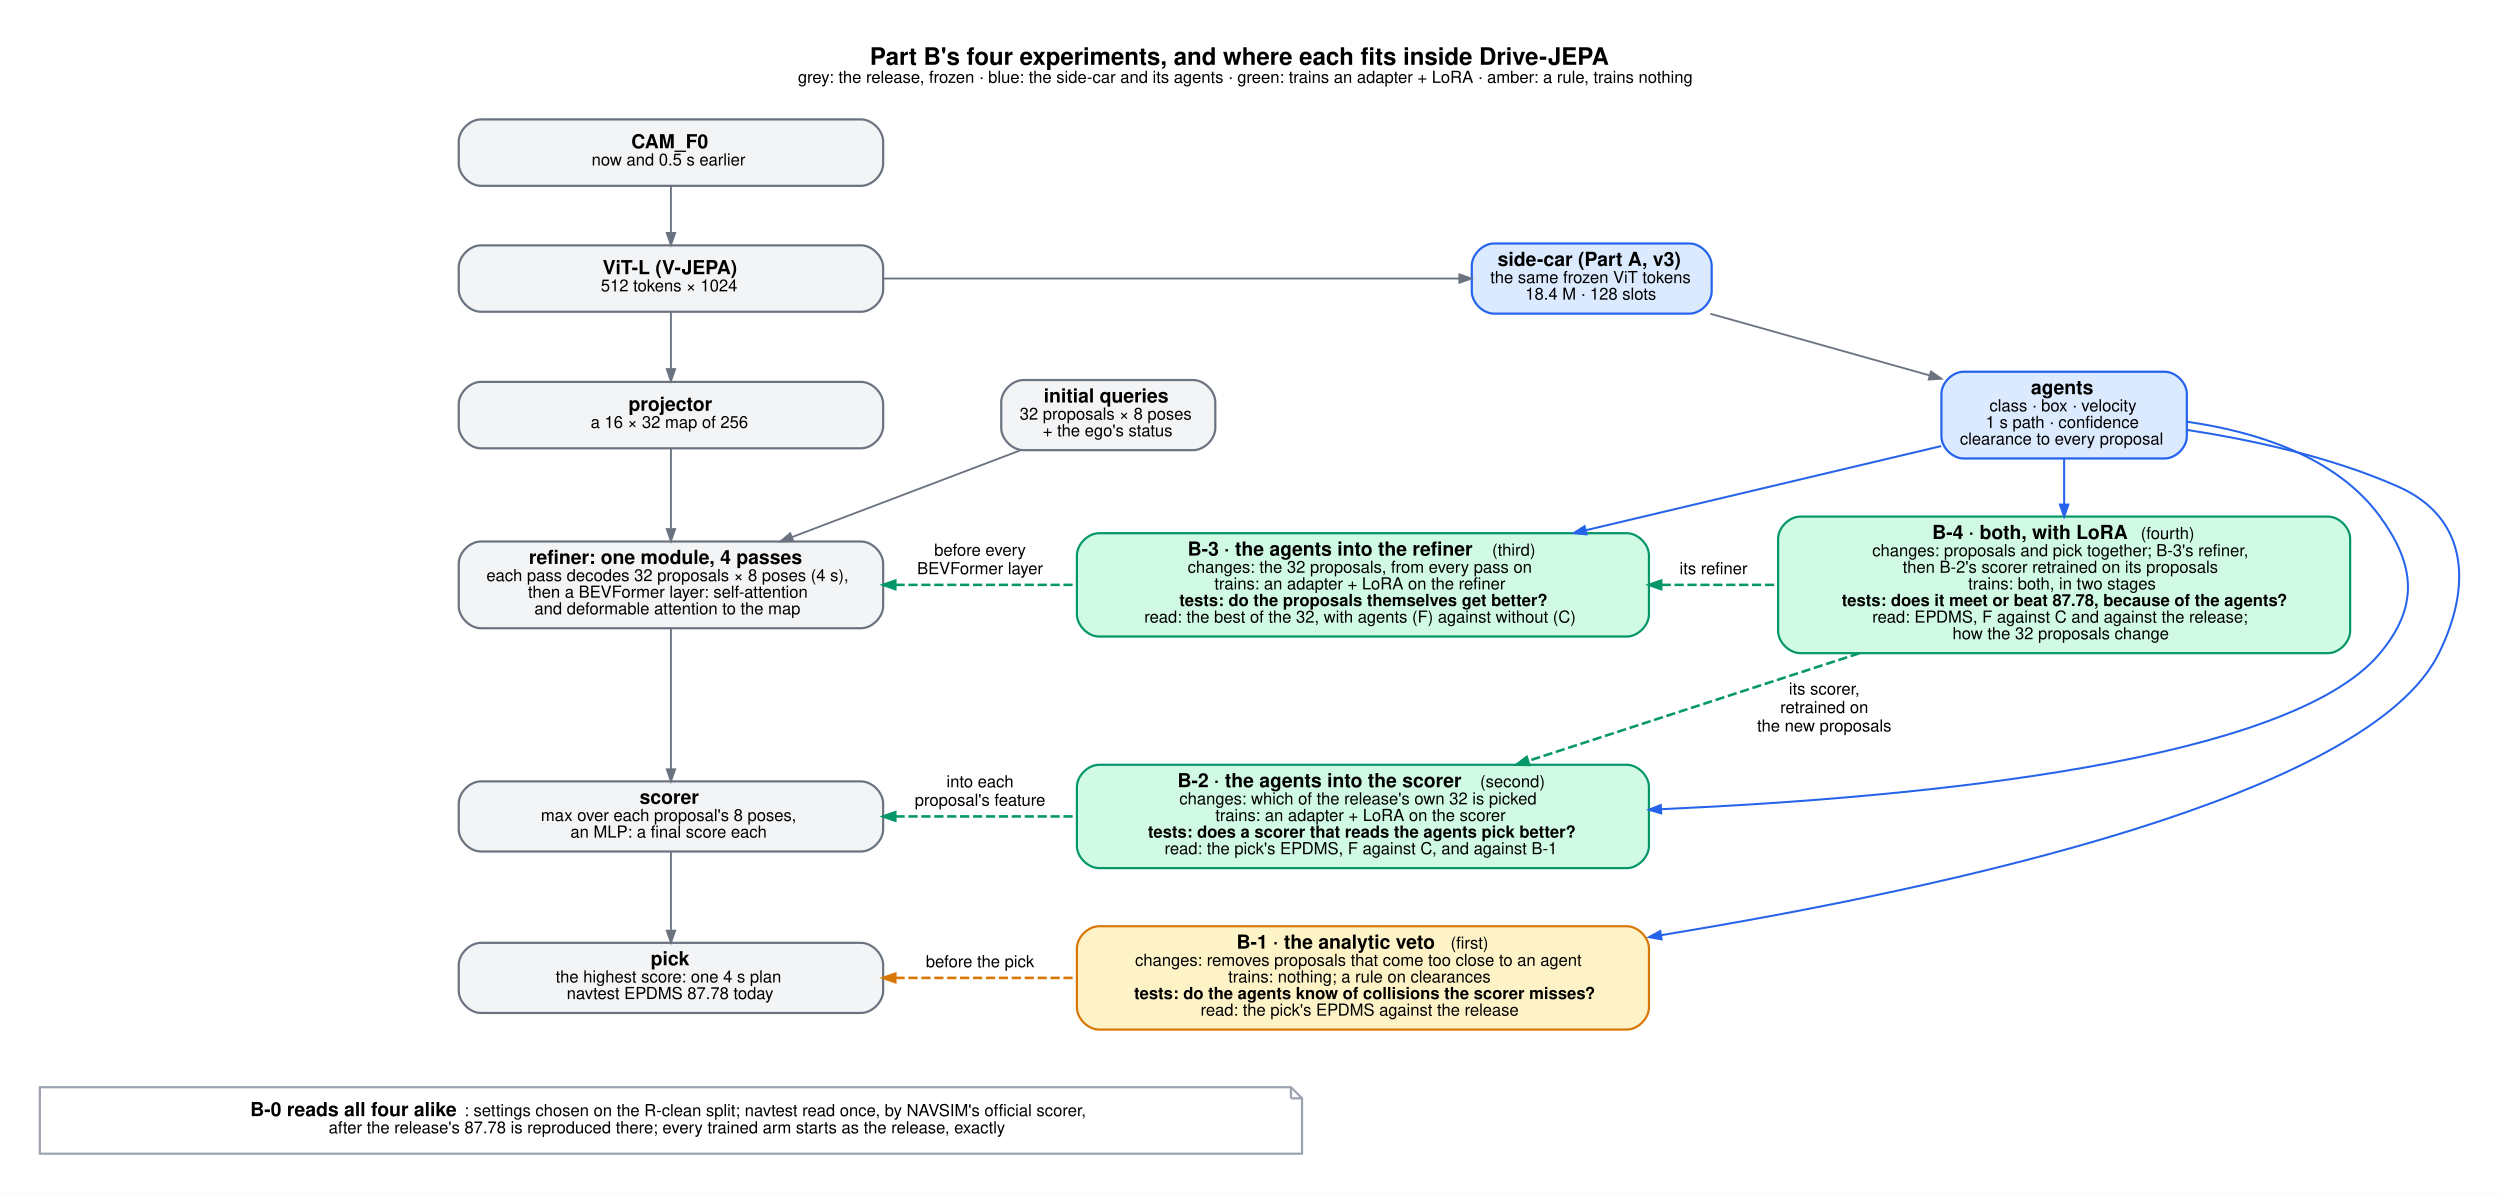
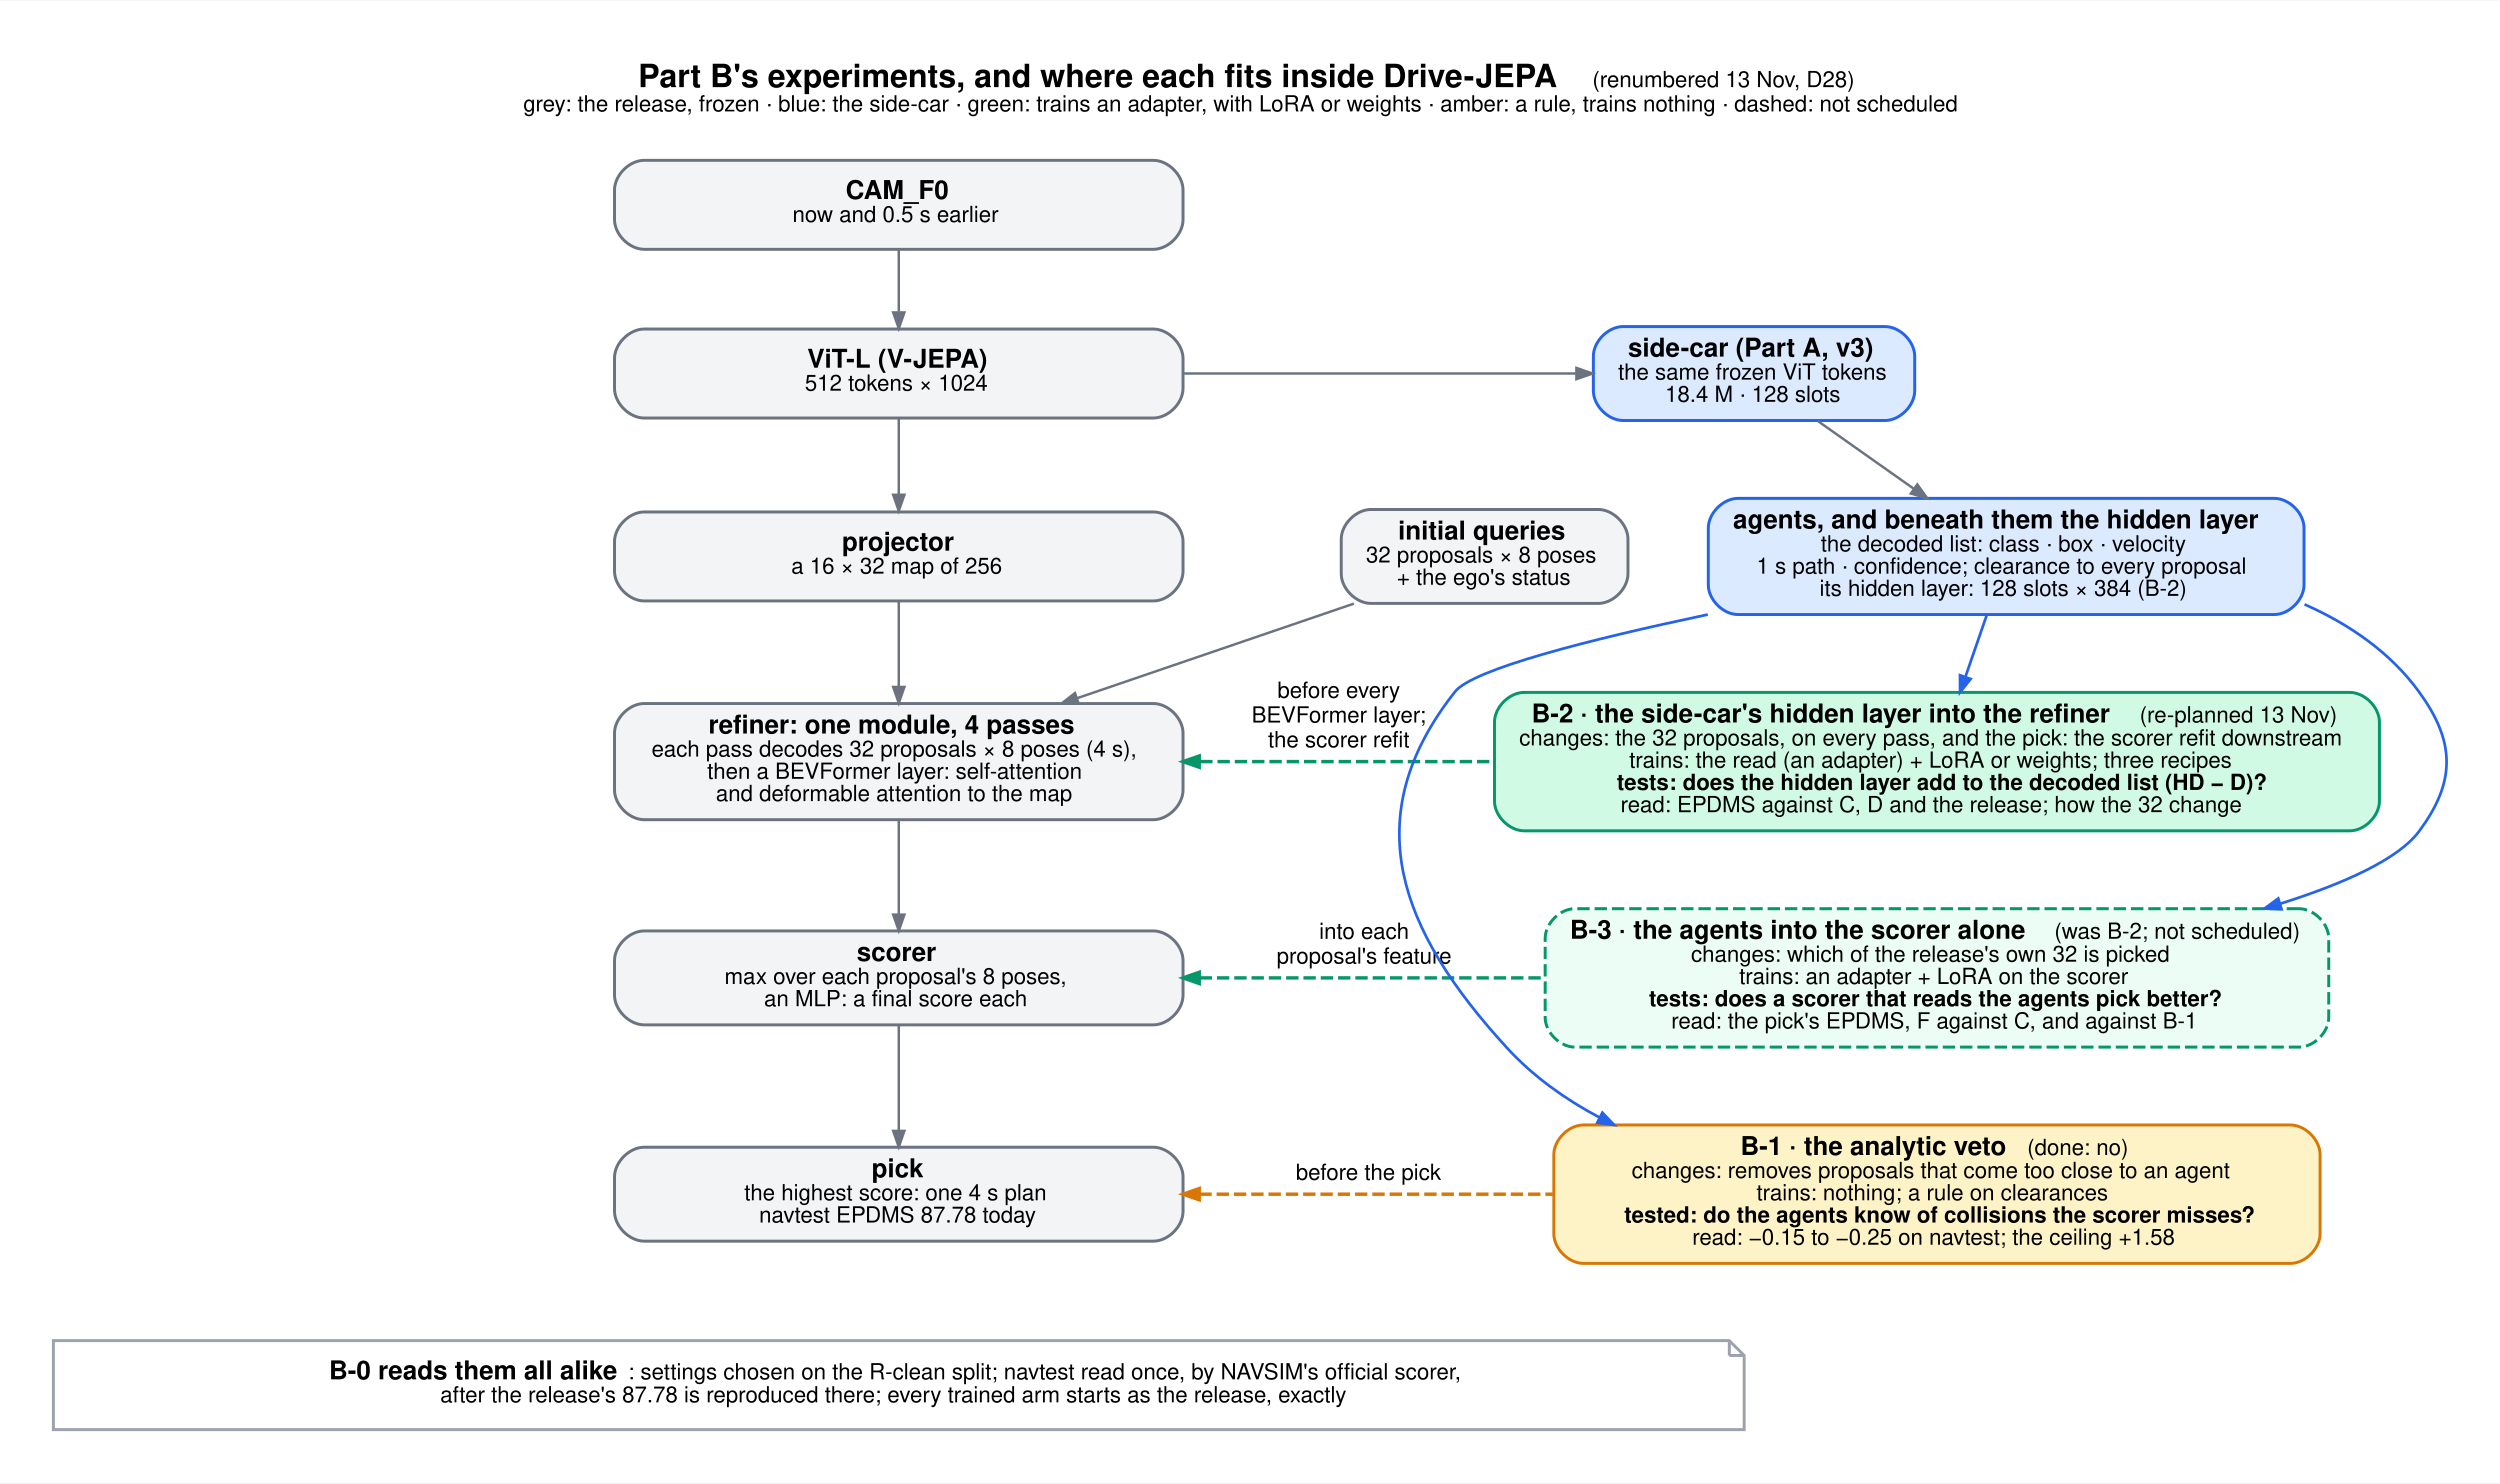
- <svg xmlns="http://www.w3.org/2000/svg" width="1355pt" height="647pt" viewBox="0.00 0.00 1354.81 646.70">
-   <g id="graph0" class="graph" transform="scale(1 1) rotate(0) translate(21.6 625.1)">
-     <polygon fill="white" stroke="transparent" points="-21.6,21.6 -21.6,-625.1 1333.21,-625.1 1333.21,21.6 -21.6,21.6" />
-     <text text-anchor="start" x="449.8" y="-590.1" font-family="Helvetica" font-weight="bold" font-size="13.00">Part B's four experiments, and where each fits inside Drive-JEPA</text>
-     <text text-anchor="start" x="410.8" y="-580.3" font-family="Helvetica" font-size="9.00">grey: the release, frozen · blue: the side-car and its agents · green: trains an adapter + LoRA · amber: a rule, trains nothing</text>
-     <text text-anchor="start" x="653.8" y="-568.1" font-family="Helvetica" font-size="13.00"> </text>
+ <svg xmlns="http://www.w3.org/2000/svg" width="1011pt" height="600pt" viewBox="0.00 0.00 1011.38 599.70">
+   <g id="graph0" class="graph" transform="scale(1 1) rotate(0) translate(21.6 578.1)">
+     <polygon fill="white" stroke="transparent" points="-21.6,21.6 -21.6,-578.1 989.78,-578.1 989.78,21.6 -21.6,21.6" />
+     <text text-anchor="start" x="236.59" y="-543.1" font-family="Helvetica" font-weight="bold" font-size="13.00">Part B's experiments, and where each fits inside Drive-JEPA</text>
+     <text text-anchor="start" x="618.59" y="-543.1" font-family="Helvetica" font-size="13.00"> </text>
+     <text text-anchor="start" x="622.59" y="-543.1" font-family="Helvetica" font-size="9.00">(renumbered 13 Nov, D28)</text>
+     <text text-anchor="start" x="190.09" y="-533.3" font-family="Helvetica" font-size="9.00">grey: the release, frozen · blue: the side-car · green: trains an adapter, with LoRA or weights · amber: a rule, trains nothing · dashed: not scheduled</text>
+     <text text-anchor="start" x="482.09" y="-521.1" font-family="Helvetica" font-size="13.00"> </text>
    <g id="node1" class="node">
-       <path fill="#f3f4f6" stroke="#6b7280" stroke-width="1.2" d="M445,-560.5C445,-560.5 239,-560.5 239,-560.5 233,-560.5 227,-554.5 227,-548.5 227,-548.5 227,-536.5 227,-536.5 227,-530.5 233,-524.5 239,-524.5 239,-524.5 445,-524.5 445,-524.5 451,-524.5 457,-530.5 457,-536.5 457,-536.5 457,-548.5 457,-548.5 457,-554.5 451,-560.5 445,-560.5" />
-       <text text-anchor="start" x="320.5" y="-544.85" font-family="Helvetica" font-weight="bold" font-size="10.50">CAM_F0</text>
-       <text text-anchor="start" x="299" y="-535.55" font-family="Helvetica" font-size="9.00">now and 0.5 s earlier</text>
+       <path fill="#f3f4f6" stroke="#6b7280" stroke-width="1.2" d="M445,-513.5C445,-513.5 239,-513.5 239,-513.5 233,-513.5 227,-507.5 227,-501.5 227,-501.5 227,-489.5 227,-489.5 227,-483.5 233,-477.5 239,-477.5 239,-477.5 445,-477.5 445,-477.5 451,-477.5 457,-483.5 457,-489.5 457,-489.5 457,-501.5 457,-501.5 457,-507.5 451,-513.5 445,-513.5" />
+       <text text-anchor="start" x="320.5" y="-497.85" font-family="Helvetica" font-weight="bold" font-size="10.50">CAM_F0</text>
+       <text text-anchor="start" x="299" y="-488.55" font-family="Helvetica" font-size="9.00">now and 0.5 s earlier</text>
    </g>
    <g id="node2" class="node">
-       <path fill="#f3f4f6" stroke="#6b7280" stroke-width="1.2" d="M445,-492.25C445,-492.25 239,-492.25 239,-492.25 233,-492.25 227,-486.25 227,-480.25 227,-480.25 227,-468.25 227,-468.25 227,-462.25 233,-456.25 239,-456.25 239,-456.25 445,-456.25 445,-456.25 451,-456.25 457,-462.25 457,-468.25 457,-468.25 457,-480.25 457,-480.25 457,-486.25 451,-492.25 445,-492.25" />
-       <text text-anchor="start" x="305" y="-476.6" font-family="Helvetica" font-weight="bold" font-size="10.50">ViT-L (V-JEPA)</text>
-       <text text-anchor="start" x="304" y="-467.3" font-family="Helvetica" font-size="9.00">512 tokens × 1024</text>
+       <path fill="#f3f4f6" stroke="#6b7280" stroke-width="1.2" d="M445,-445.25C445,-445.25 239,-445.25 239,-445.25 233,-445.25 227,-439.25 227,-433.25 227,-433.25 227,-421.25 227,-421.25 227,-415.25 233,-409.25 239,-409.25 239,-409.25 445,-409.25 445,-409.25 451,-409.25 457,-415.25 457,-421.25 457,-421.25 457,-433.25 457,-433.25 457,-439.25 451,-445.25 445,-445.25" />
+       <text text-anchor="start" x="305" y="-429.6" font-family="Helvetica" font-weight="bold" font-size="10.50">ViT-L (V-JEPA)</text>
+       <text text-anchor="start" x="304" y="-420.3" font-family="Helvetica" font-size="9.00">512 tokens × 1024</text>
    </g>
    <g id="edge1" class="edge">
-       <path fill="none" stroke="#6b7280" d="M342,-524.44C342,-516.77 342,-507.59 342,-499.24" />
-       <polygon fill="#6b7280" stroke="#6b7280" points="344.28,-498.98 342,-492.48 339.73,-498.98 344.28,-498.98" />
+       <path fill="none" stroke="#6b7280" d="M342,-477.44C342,-469.77 342,-460.59 342,-452.24" />
+       <polygon fill="#6b7280" stroke="#6b7280" points="344.28,-451.98 342,-445.48 339.73,-451.98 344.28,-451.98" />
    </g>
    <g id="node3" class="node">
-       <path fill="#f3f4f6" stroke="#6b7280" stroke-width="1.2" d="M445,-418.25C445,-418.25 239,-418.25 239,-418.25 233,-418.25 227,-412.25 227,-406.25 227,-406.25 227,-394.25 227,-394.25 227,-388.25 233,-382.25 239,-382.25 239,-382.25 445,-382.25 445,-382.25 451,-382.25 457,-388.25 457,-394.25 457,-394.25 457,-406.25 457,-406.25 457,-412.25 451,-418.25 445,-418.25" />
-       <text text-anchor="start" x="319" y="-402.6" font-family="Helvetica" font-weight="bold" font-size="10.50">projector</text>
-       <text text-anchor="start" x="298.5" y="-393.3" font-family="Helvetica" font-size="9.00">a 16 × 32 map of 256</text>
+       <path fill="#f3f4f6" stroke="#6b7280" stroke-width="1.2" d="M445,-371.25C445,-371.25 239,-371.25 239,-371.25 233,-371.25 227,-365.25 227,-359.25 227,-359.25 227,-347.25 227,-347.25 227,-341.25 233,-335.25 239,-335.25 239,-335.25 445,-335.25 445,-335.25 451,-335.25 457,-341.25 457,-347.25 457,-347.25 457,-359.25 457,-359.25 457,-365.25 451,-371.25 445,-371.25" />
+       <text text-anchor="start" x="319" y="-355.6" font-family="Helvetica" font-weight="bold" font-size="10.50">projector</text>
+       <text text-anchor="start" x="298.5" y="-346.3" font-family="Helvetica" font-size="9.00">a 16 × 32 map of 256</text>
    </g>
    <g id="edge2" class="edge">
-       <path fill="none" stroke="#6b7280" d="M342,-456.19C342,-447 342,-435.5 342,-425.41" />
-       <polygon fill="#6b7280" stroke="#6b7280" points="344.28,-425.19 342,-418.69 339.73,-425.19 344.28,-425.19" />
+       <path fill="none" stroke="#6b7280" d="M342,-409.19C342,-400 342,-388.5 342,-378.41" />
+       <polygon fill="#6b7280" stroke="#6b7280" points="344.28,-378.19 342,-371.69 339.73,-378.19 344.28,-378.19" />
    </g>
-     <g id="node12" class="node">
-       <path fill="#dbeafe" stroke="#2563eb" stroke-width="1.2" d="M894,-493.25C894,-493.25 788,-493.25 788,-493.25 782,-493.25 776,-487.25 776,-481.25 776,-481.25 776,-467.25 776,-467.25 776,-461.25 782,-455.25 788,-455.25 788,-455.25 894,-455.25 894,-455.25 900,-455.25 906,-461.25 906,-467.25 906,-467.25 906,-481.25 906,-481.25 906,-487.25 900,-493.25 894,-493.25" />
-       <text text-anchor="start" x="790" y="-481.1" font-family="Helvetica" font-weight="bold" font-size="10.50">side-car (Part A, v3)</text>
-       <text text-anchor="start" x="786" y="-471.8" font-family="Helvetica" font-size="9.00">the same frozen ViT tokens</text>
-       <text text-anchor="start" x="805" y="-462.8" font-family="Helvetica" font-size="9.00">18.4 M · 128 slots</text>
+     <g id="node11" class="node">
+       <path fill="#dbeafe" stroke="#2563eb" stroke-width="1.2" d="M741,-446.25C741,-446.25 635,-446.25 635,-446.25 629,-446.25 623,-440.25 623,-434.25 623,-434.25 623,-420.25 623,-420.25 623,-414.25 629,-408.25 635,-408.25 635,-408.25 741,-408.25 741,-408.25 747,-408.25 753,-414.25 753,-420.25 753,-420.25 753,-434.25 753,-434.25 753,-440.25 747,-446.25 741,-446.25" />
+       <text text-anchor="start" x="637" y="-434.1" font-family="Helvetica" font-weight="bold" font-size="10.50">side-car (Part A, v3)</text>
+       <text text-anchor="start" x="633" y="-424.8" font-family="Helvetica" font-size="9.00">the same frozen ViT tokens</text>
+       <text text-anchor="start" x="652" y="-415.8" font-family="Helvetica" font-size="9.00">18.4 M · 128 slots</text>
    </g>
    <g id="edge7" class="edge">
-       <path fill="none" stroke="#6b7280" d="M457,-474.25C561.07,-474.25 665.14,-474.25 769.21,-474.25" />
-       <polygon fill="#6b7280" stroke="#6b7280" points="769.25,-476.53 775.75,-474.25 769.25,-471.98 769.25,-476.53" />
+       <path fill="none" stroke="#6b7280" d="M457.22,-427.25C510.1,-427.25 562.98,-427.25 615.86,-427.25" />
+       <polygon fill="#6b7280" stroke="#6b7280" points="616.14,-429.53 622.64,-427.25 616.14,-424.98 616.14,-429.53" />
    </g>
    <g id="node5" class="node">
-       <path fill="#f3f4f6" stroke="#6b7280" stroke-width="1.2" d="M445,-331.75C445,-331.75 239,-331.75 239,-331.75 233,-331.75 227,-325.75 227,-319.75 227,-319.75 227,-296.75 227,-296.75 227,-290.75 233,-284.75 239,-284.75 239,-284.75 445,-284.75 445,-284.75 451,-284.75 457,-290.75 457,-296.75 457,-296.75 457,-319.75 457,-319.75 457,-325.75 451,-331.75 445,-331.75" />
-       <text text-anchor="start" x="265" y="-319.6" font-family="Helvetica" font-weight="bold" font-size="10.50">refiner: one module, 4 passes</text>
-       <text text-anchor="start" x="242" y="-310.3" font-family="Helvetica" font-size="9.00">each pass decodes 32 proposals × 8 poses (4 s),</text>
-       <text text-anchor="start" x="264.5" y="-301.3" font-family="Helvetica" font-size="9.00">then a BEVFormer layer: self-attention</text>
-       <text text-anchor="start" x="268" y="-292.3" font-family="Helvetica" font-size="9.00">and deformable attention to the map</text>
+       <path fill="#f3f4f6" stroke="#6b7280" stroke-width="1.2" d="M445,-293.75C445,-293.75 239,-293.75 239,-293.75 233,-293.75 227,-287.75 227,-281.75 227,-281.75 227,-258.75 227,-258.75 227,-252.75 233,-246.75 239,-246.75 239,-246.75 445,-246.75 445,-246.75 451,-246.75 457,-252.75 457,-258.75 457,-258.75 457,-281.75 457,-281.75 457,-287.75 451,-293.75 445,-293.75" />
+       <text text-anchor="start" x="265" y="-281.6" font-family="Helvetica" font-weight="bold" font-size="10.50">refiner: one module, 4 passes</text>
+       <text text-anchor="start" x="242" y="-272.3" font-family="Helvetica" font-size="9.00">each pass decodes 32 proposals × 8 poses (4 s),</text>
+       <text text-anchor="start" x="264.5" y="-263.3" font-family="Helvetica" font-size="9.00">then a BEVFormer layer: self-attention</text>
+       <text text-anchor="start" x="268" y="-254.3" font-family="Helvetica" font-size="9.00">and deformable attention to the map</text>
    </g>
    <g id="edge3" class="edge">
-       <path fill="none" stroke="#6b7280" d="M342,-381.9C342,-369.69 342,-353.06 342,-338.79" />
-       <polygon fill="#6b7280" stroke="#6b7280" points="344.28,-338.5 342,-332 339.73,-338.5 344.28,-338.5" />
+       <path fill="none" stroke="#6b7280" d="M342,-335.07C342,-325.06 342,-312.15 342,-300.57" />
+       <polygon fill="#6b7280" stroke="#6b7280" points="344.28,-300.44 342,-293.94 339.73,-300.44 344.28,-300.44" />
    </g>
    <g id="node4" class="node">
-       <path fill="#f3f4f6" stroke="#6b7280" stroke-width="1.2" d="M625,-419.25C625,-419.25 533,-419.25 533,-419.25 527,-419.25 521,-413.25 521,-407.25 521,-407.25 521,-393.25 521,-393.25 521,-387.25 527,-381.25 533,-381.25 533,-381.25 625,-381.25 625,-381.25 631,-381.25 637,-387.25 637,-393.25 637,-393.25 637,-407.25 637,-407.25 637,-413.25 631,-419.25 625,-419.25" />
-       <text text-anchor="start" x="544" y="-407.1" font-family="Helvetica" font-weight="bold" font-size="10.50">initial queries</text>
-       <text text-anchor="start" x="531" y="-397.8" font-family="Helvetica" font-size="9.00">32 proposals × 8 poses</text>
-       <text text-anchor="start" x="543.5" y="-388.8" font-family="Helvetica" font-size="9.00">+ the ego's status</text>
+       <path fill="#f3f4f6" stroke="#6b7280" stroke-width="1.2" d="M625,-372.25C625,-372.25 533,-372.25 533,-372.25 527,-372.25 521,-366.25 521,-360.25 521,-360.25 521,-346.25 521,-346.25 521,-340.25 527,-334.25 533,-334.25 533,-334.25 625,-334.25 625,-334.25 631,-334.25 637,-340.25 637,-346.25 637,-346.25 637,-360.25 637,-360.25 637,-366.25 631,-372.25 625,-372.25" />
+       <text text-anchor="start" x="544" y="-360.1" font-family="Helvetica" font-weight="bold" font-size="10.50">initial queries</text>
+       <text text-anchor="start" x="531" y="-350.8" font-family="Helvetica" font-size="9.00">32 proposals × 8 poses</text>
+       <text text-anchor="start" x="543.5" y="-341.8" font-family="Helvetica" font-size="9.00">+ the ego's status</text>
    </g>
    <g id="edge6" class="edge">
-       <path fill="none" stroke="#6b7280" d="M531.32,-381.15C495.78,-367.65 446.82,-349.05 407.59,-334.16" />
-       <polygon fill="#6b7280" stroke="#6b7280" points="408.26,-331.98 401.38,-331.8 406.65,-336.23 408.26,-331.98" />
+       <path fill="none" stroke="#6b7280" d="M526.11,-334.17C493.09,-322.89 450.16,-308.22 414.05,-295.88" />
+       <polygon fill="#6b7280" stroke="#6b7280" points="414.75,-293.71 407.86,-293.76 413.28,-298.01 414.75,-293.71" />
    </g>
    <g id="node6" class="node">
      <path fill="#f3f4f6" stroke="#6b7280" stroke-width="1.2" d="M445,-201.75C445,-201.75 239,-201.75 239,-201.75 233,-201.75 227,-195.75 227,-189.75 227,-189.75 227,-175.75 227,-175.75 227,-169.75 233,-163.75 239,-163.75 239,-163.75 445,-163.75 445,-163.75 451,-163.75 457,-169.75 457,-175.75 457,-175.75 457,-189.75 457,-189.75 457,-195.75 451,-201.75 445,-201.75" />
      <text text-anchor="start" x="325" y="-189.6" font-family="Helvetica" font-weight="bold" font-size="10.50">scorer</text>
      <text text-anchor="start" x="271.5" y="-180.3" font-family="Helvetica" font-size="9.00">max over each proposal's 8 poses,</text>
      <text text-anchor="start" x="287.5" y="-171.3" font-family="Helvetica" font-size="9.00">an MLP: a final score each</text>
    </g>
    <g id="edge4" class="edge">
-       <path fill="none" stroke="#6b7280" d="M342,-284.6C342,-263.02 342,-230.61 342,-208.39" />
-       <polygon fill="#6b7280" stroke="#6b7280" points="344.28,-208.34 342,-201.84 339.73,-208.34 344.28,-208.34" />
+       <path fill="none" stroke="#6b7280" d="M342,-246.34C342,-234.68 342,-220.49 342,-208.57" />
+       <polygon fill="#6b7280" stroke="#6b7280" points="344.28,-208.35 342,-201.85 339.73,-208.35 344.28,-208.35" />
    </g>
    <g id="node8" class="node">
-       <path fill="#d1fae5" stroke="#059669" stroke-width="1.2" d="M860,-336.25C860,-336.25 574,-336.25 574,-336.25 568,-336.25 562,-330.25 562,-324.25 562,-324.25 562,-292.25 562,-292.25 562,-286.25 568,-280.25 574,-280.25 574,-280.25 860,-280.25 860,-280.25 866,-280.25 872,-286.25 872,-292.25 872,-292.25 872,-324.25 872,-324.25 872,-330.25 866,-336.25 860,-336.25" />
-       <text text-anchor="start" x="622" y="-324.1" font-family="Helvetica" font-weight="bold" font-size="10.50">B-3 · the agents into the refiner</text>
-       <text text-anchor="start" x="783" y="-324.1" font-family="Helvetica" font-size="10.50"> </text>
-       <text text-anchor="start" x="787" y="-324.1" font-family="Helvetica" font-size="9.00">(third)</text>
-       <text text-anchor="start" x="622" y="-314.8" font-family="Helvetica" font-size="9.00">changes: the 32 proposals, from every pass on</text>
-       <text text-anchor="start" x="636.5" y="-305.8" font-family="Helvetica" font-size="9.00">trains: an adapter + LoRA on the refiner</text>
-       <text text-anchor="start" x="617.5" y="-296.8" font-family="Helvetica" font-weight="bold" font-size="9.00">tests: do the proposals themselves get better?</text>
-       <text text-anchor="start" x="598.5" y="-287.8" font-family="Helvetica" font-size="9.00">read: the best of the 32, with agents (F) against without (C)</text>
+       <path fill="#d1fae5" stroke="#059669" stroke-width="1.2" d="M929,-298.25C929,-298.25 595,-298.25 595,-298.25 589,-298.25 583,-292.25 583,-286.25 583,-286.25 583,-254.25 583,-254.25 583,-248.25 589,-242.25 595,-242.25 595,-242.25 929,-242.25 929,-242.25 935,-242.25 941,-248.25 941,-254.25 941,-254.25 941,-286.25 941,-286.25 941,-292.25 935,-298.25 929,-298.25" />
+       <text text-anchor="start" x="598" y="-286.1" font-family="Helvetica" font-weight="bold" font-size="10.50">B-2 · the side-car's hidden layer into the refiner</text>
+       <text text-anchor="start" x="840" y="-286.1" font-family="Helvetica" font-size="10.50"> </text>
+       <text text-anchor="start" x="844" y="-286.1" font-family="Helvetica" font-size="9.00">(re-planned 13 Nov)</text>
+       <text text-anchor="start" x="593" y="-276.8" font-family="Helvetica" font-size="9.00">changes: the 32 proposals, on every pass, and the pick: the scorer refit downstream</text>
+       <text text-anchor="start" x="637.5" y="-267.8" font-family="Helvetica" font-size="9.00">trains: the read (an adapter) + LoRA or weights; three recipes</text>
+       <text text-anchor="start" x="632.5" y="-258.8" font-family="Helvetica" font-weight="bold" font-size="9.00">tests: does the hidden layer add to the decoded list (HD − D)?</text>
+       <text text-anchor="start" x="634" y="-249.8" font-family="Helvetica" font-size="9.00">read: EPDMS against C, D and the release; how the 32 change</text>
    </g>
    <g id="edge9" class="edge">
-       <path fill="none" stroke="#059669" stroke-width="1.4" stroke-dasharray="5,2" d="M463.69,-308.25C494.96,-308.25 529.03,-308.25 561.75,-308.25" />
-       <polygon fill="#059669" stroke="#059669" stroke-width="1.4" points="463.56,-305.98 457.06,-308.25 463.56,-310.53 463.56,-305.98" />
-       <text text-anchor="middle" x="509.5" y="-324.05" font-family="Helvetica" font-size="9.00">before every</text>
-       <text text-anchor="middle" x="509.5" y="-314.05" font-family="Helvetica" font-size="9.00">BEVFormer layer</text>
+       <path fill="none" stroke="#059669" stroke-width="1.4" stroke-dasharray="5,2" d="M463.93,-270.25C501.09,-270.25 542.75,-270.25 582.87,-270.25" />
+       <polygon fill="#059669" stroke="#059669" stroke-width="1.4" points="463.54,-267.98 457.04,-270.25 463.54,-272.53 463.54,-267.98" />
+       <text text-anchor="middle" x="520" y="-296.05" font-family="Helvetica" font-size="9.00">before every</text>
+       <text text-anchor="middle" x="520" y="-286.05" font-family="Helvetica" font-size="9.00">BEVFormer layer;</text>
+       <text text-anchor="middle" x="520" y="-276.05" font-family="Helvetica" font-size="9.00">the scorer refit</text>
    </g>
    <g id="node7" class="node">
      <path fill="#f3f4f6" stroke="#6b7280" stroke-width="1.2" d="M445,-114.25C445,-114.25 239,-114.25 239,-114.25 233,-114.25 227,-108.25 227,-102.25 227,-102.25 227,-88.25 227,-88.25 227,-82.25 233,-76.25 239,-76.25 239,-76.25 445,-76.25 445,-76.25 451,-76.25 457,-82.25 457,-88.25 457,-88.25 457,-102.25 457,-102.25 457,-108.25 451,-114.25 445,-114.25" />
      <text text-anchor="start" x="331" y="-102.1" font-family="Helvetica" font-weight="bold" font-size="10.50">pick</text>
      <text text-anchor="start" x="279.5" y="-92.8" font-family="Helvetica" font-size="9.00">the highest score: one 4 s plan</text>
      <text text-anchor="start" x="285.5" y="-83.8" font-family="Helvetica" font-size="9.00">navtest EPDMS 87.78 today</text>
    </g>
    <g id="edge5" class="edge">
      <path fill="none" stroke="#6b7280" d="M342,-163.62C342,-151.26 342,-134.74 342,-121.16" />
      <polygon fill="#6b7280" stroke="#6b7280" points="344.28,-120.86 342,-114.36 339.73,-120.86 344.28,-120.86" />
    </g>
-     <g id="node10" class="node">
-       <path fill="#d1fae5" stroke="#059669" stroke-width="1.2" d="M860,-210.75C860,-210.75 574,-210.75 574,-210.75 568,-210.75 562,-204.75 562,-198.75 562,-198.75 562,-166.75 562,-166.75 562,-160.75 568,-154.75 574,-154.75 574,-154.75 860,-154.75 860,-154.75 866,-154.75 872,-160.75 872,-166.75 872,-166.75 872,-198.75 872,-198.75 872,-204.75 866,-210.75 860,-210.75" />
-       <text text-anchor="start" x="616.5" y="-198.6" font-family="Helvetica" font-weight="bold" font-size="10.50">B-2 · the agents into the scorer</text>
-       <text text-anchor="start" x="776.5" y="-198.6" font-family="Helvetica" font-size="10.50"> </text>
-       <text text-anchor="start" x="780.5" y="-198.6" font-family="Helvetica" font-size="9.00">(second)</text>
-       <text text-anchor="start" x="617.5" y="-189.3" font-family="Helvetica" font-size="9.00">changes: which of the release's own 32 is picked</text>
-       <text text-anchor="start" x="637" y="-180.3" font-family="Helvetica" font-size="9.00">trains: an adapter + LoRA on the scorer</text>
-       <text text-anchor="start" x="600.5" y="-171.3" font-family="Helvetica" font-weight="bold" font-size="9.00">tests: does a scorer that reads the agents pick better?</text>
-       <text text-anchor="start" x="609.5" y="-162.3" font-family="Helvetica" font-size="9.00">read: the pick's EPDMS, F against C, and against B-1</text>
+     <g id="node9" class="node">
+       <path fill="#ecfdf5" stroke="#059669" stroke-width="1.2" stroke-dasharray="5,2" d="M908.5,-210.75C908.5,-210.75 615.5,-210.75 615.5,-210.75 609.5,-210.75 603.5,-204.75 603.5,-198.75 603.5,-198.75 603.5,-166.75 603.5,-166.75 603.5,-160.75 609.5,-154.75 615.5,-154.75 615.5,-154.75 908.5,-154.75 908.5,-154.75 914.5,-154.75 920.5,-160.75 920.5,-166.75 920.5,-166.75 920.5,-198.75 920.5,-198.75 920.5,-204.75 914.5,-210.75 908.5,-210.75" />
+       <text text-anchor="start" x="613.5" y="-198.6" font-family="Helvetica" font-weight="bold" font-size="10.50">B-3 · the agents into the scorer alone</text>
+       <text text-anchor="start" x="805.5" y="-198.6" font-family="Helvetica" font-size="10.50"> </text>
+       <text text-anchor="start" x="809.5" y="-198.6" font-family="Helvetica" font-size="9.00">(was B-2; not scheduled)</text>
+       <text text-anchor="start" x="662.5" y="-189.3" font-family="Helvetica" font-size="9.00">changes: which of the release's own 32 is picked</text>
+       <text text-anchor="start" x="682" y="-180.3" font-family="Helvetica" font-size="9.00">trains: an adapter + LoRA on the scorer</text>
+       <text text-anchor="start" x="645.5" y="-171.3" font-family="Helvetica" font-weight="bold" font-size="9.00">tests: does a scorer that reads the agents pick better?</text>
+       <text text-anchor="start" x="654.5" y="-162.3" font-family="Helvetica" font-size="9.00">read: the pick's EPDMS, F against C, and against B-1</text>
    </g>
    <g id="edge10" class="edge">
-       <path fill="none" stroke="#059669" stroke-width="1.4" stroke-dasharray="5,2" d="M463.69,-182.75C494.96,-182.75 529.03,-182.75 561.75,-182.75" />
-       <polygon fill="#059669" stroke="#059669" stroke-width="1.4" points="463.56,-180.48 457.06,-182.75 463.56,-185.03 463.56,-180.48" />
-       <text text-anchor="middle" x="509.5" y="-198.55" font-family="Helvetica" font-size="9.00">into each</text>
-       <text text-anchor="middle" x="509.5" y="-188.55" font-family="Helvetica" font-size="9.00">proposal's feature</text>
+       <path fill="none" stroke="#059669" stroke-width="1.4" stroke-dasharray="5,2" d="M463.71,-182.75C507.34,-182.75 557.19,-182.75 603.48,-182.75" />
+       <polygon fill="#059669" stroke="#059669" stroke-width="1.4" points="463.54,-180.48 457.04,-182.75 463.54,-185.03 463.54,-180.48" />
+       <text text-anchor="middle" x="530.25" y="-198.55" font-family="Helvetica" font-size="9.00">into each</text>
+       <text text-anchor="middle" x="530.25" y="-188.55" font-family="Helvetica" font-size="9.00">proposal's feature</text>
    </g>
-     <g id="node11" class="node">
-       <path fill="#fef3c7" stroke="#d97706" stroke-width="1.2" d="M860,-123.25C860,-123.25 574,-123.25 574,-123.25 568,-123.25 562,-117.25 562,-111.25 562,-111.25 562,-79.25 562,-79.25 562,-73.25 568,-67.25 574,-67.25 574,-67.25 860,-67.25 860,-67.25 866,-67.25 872,-73.25 872,-79.25 872,-79.25 872,-111.25 872,-111.25 872,-117.25 866,-123.25 860,-123.25" />
-       <text text-anchor="start" x="648.5" y="-111.1" font-family="Helvetica" font-weight="bold" font-size="10.50">B-1 · the analytic veto</text>
-       <text text-anchor="start" x="760.5" y="-111.1" font-family="Helvetica" font-size="10.50"> </text>
-       <text text-anchor="start" x="764.5" y="-111.1" font-family="Helvetica" font-size="9.00">(first)</text>
-       <text text-anchor="start" x="593.5" y="-101.8" font-family="Helvetica" font-size="9.00">changes: removes proposals that come too close to an agent</text>
-       <text text-anchor="start" x="644" y="-92.8" font-family="Helvetica" font-size="9.00">trains: nothing; a rule on clearances</text>
-       <text text-anchor="start" x="593" y="-83.8" font-family="Helvetica" font-weight="bold" font-size="9.00">tests: do the agents know of collisions the scorer misses?</text>
-       <text text-anchor="start" x="629" y="-74.8" font-family="Helvetica" font-size="9.00">read: the pick's EPDMS against the release</text>
+     <g id="node10" class="node">
+       <path fill="#fef3c7" stroke="#d97706" stroke-width="1.2" d="M905,-123.25C905,-123.25 619,-123.25 619,-123.25 613,-123.25 607,-117.25 607,-111.25 607,-111.25 607,-79.25 607,-79.25 607,-73.25 613,-67.25 619,-67.25 619,-67.25 905,-67.25 905,-67.25 911,-67.25 917,-73.25 917,-79.25 917,-79.25 917,-111.25 917,-111.25 917,-117.25 911,-123.25 905,-123.25" />
+       <text text-anchor="start" x="682.5" y="-111.1" font-family="Helvetica" font-weight="bold" font-size="10.50">B-1 · the analytic veto</text>
+       <text text-anchor="start" x="794.5" y="-111.1" font-family="Helvetica" font-size="10.50"> </text>
+       <text text-anchor="start" x="798.5" y="-111.1" font-family="Helvetica" font-size="9.00">(done: no)</text>
+       <text text-anchor="start" x="638.5" y="-101.8" font-family="Helvetica" font-size="9.00">changes: removes proposals that come too close to an agent</text>
+       <text text-anchor="start" x="689" y="-92.8" font-family="Helvetica" font-size="9.00">trains: nothing; a rule on clearances</text>
+       <text text-anchor="start" x="635.5" y="-83.8" font-family="Helvetica" font-weight="bold" font-size="9.00">tested: do the agents know of collisions the scorer misses?</text>
+       <text text-anchor="start" x="663" y="-74.8" font-family="Helvetica" font-size="9.00">read: −0.15 to −0.25 on navtest; the ceiling +1.58</text>
    </g>
    <g id="edge11" class="edge">
-       <path fill="none" stroke="#d97706" stroke-width="1.4" stroke-dasharray="5,2" d="M463.69,-95.25C494.96,-95.25 529.03,-95.25 561.75,-95.25" />
-       <polygon fill="#d97706" stroke="#d97706" stroke-width="1.4" points="463.56,-92.98 457.06,-95.25 463.56,-97.53 463.56,-92.98" />
-       <text text-anchor="middle" x="509.5" y="-101.05" font-family="Helvetica" font-size="9.00">before the pick</text>
+       <path fill="none" stroke="#d97706" stroke-width="1.4" stroke-dasharray="5,2" d="M463.58,-95.25C508.23,-95.25 559.4,-95.25 606.62,-95.25" />
+       <polygon fill="#d97706" stroke="#d97706" stroke-width="1.4" points="463.54,-92.98 457.04,-95.25 463.54,-97.53 463.54,-92.98" />
+       <text text-anchor="middle" x="532" y="-101.05" font-family="Helvetica" font-size="9.00">before the pick</text>
    </g>
-     <g id="node14" class="node">
+     <g id="node13" class="node">
      <polygon fill="white" stroke="#9ca3af" stroke-width="1.2" points="678,-36 0,-36 0,0 684,0 684,-30 678,-36" />
      <polyline fill="none" stroke="#9ca3af" stroke-width="1.2" points="678,-36 678,-30 " />
      <polyline fill="none" stroke="#9ca3af" stroke-width="1.2" points="684,-30 678,-30 " />
-       <text text-anchor="start" x="114" y="-20.35" font-family="Helvetica" font-weight="bold" font-size="10.50">B-0 reads all four alike</text>
-       <text text-anchor="start" x="230" y="-20.35" font-family="Helvetica" font-size="9.00">: settings chosen on the R-clean split; navtest read once, by NAVSIM's official scorer,</text>
+       <text text-anchor="start" x="111.5" y="-20.35" font-family="Helvetica" font-weight="bold" font-size="10.50">B-0 reads them all alike</text>
+       <text text-anchor="start" x="232.5" y="-20.35" font-family="Helvetica" font-size="9.00">: settings chosen on the R-clean split; navtest read once, by NAVSIM's official scorer,</text>
      <text text-anchor="start" x="156.5" y="-11.05" font-family="Helvetica" font-size="9.00">after the release's 87.78 is reproduced there; every trained arm starts as the release, exactly</text>
    </g>
-     <g id="node9" class="node">
-       <path fill="#d1fae5" stroke="#059669" stroke-width="1.2" d="M1240,-345.25C1240,-345.25 954,-345.25 954,-345.25 948,-345.25 942,-339.25 942,-333.25 942,-333.25 942,-283.25 942,-283.25 942,-277.25 948,-271.25 954,-271.25 954,-271.25 1240,-271.25 1240,-271.25 1246,-271.25 1252,-277.25 1252,-283.25 1252,-283.25 1252,-333.25 1252,-333.25 1252,-339.25 1246,-345.25 1240,-345.25" />
-       <text text-anchor="start" x="1025.5" y="-333.1" font-family="Helvetica" font-weight="bold" font-size="10.50">B-4 · both, with LoRA</text>
-       <text text-anchor="start" x="1134.5" y="-333.1" font-family="Helvetica" font-size="10.50"> </text>
-       <text text-anchor="start" x="1138.5" y="-333.1" font-family="Helvetica" font-size="9.00">(fourth)</text>
-       <text text-anchor="start" x="993" y="-323.8" font-family="Helvetica" font-size="9.00">changes: proposals and pick together; B-3's refiner,</text>
-       <text text-anchor="start" x="1009.5" y="-314.8" font-family="Helvetica" font-size="9.00">then B-2's scorer retrained on its proposals</text>
-       <text text-anchor="start" x="1045" y="-305.8" font-family="Helvetica" font-size="9.00">trains: both, in two stages</text>
-       <text text-anchor="start" x="976.5" y="-296.8" font-family="Helvetica" font-weight="bold" font-size="9.00">tests: does it meet or beat 87.78, because of the agents?</text>
-       <text text-anchor="start" x="993" y="-287.8" font-family="Helvetica" font-size="9.00">read: EPDMS, F against C and against the release;</text>
-       <text text-anchor="start" x="1036.5" y="-278.8" font-family="Helvetica" font-size="9.00">how the 32 proposals change</text>
+     <g id="node12" class="node">
+       <path fill="#dbeafe" stroke="#2563eb" stroke-width="1.2" d="M898.5,-376.75C898.5,-376.75 681.5,-376.75 681.5,-376.75 675.5,-376.75 669.5,-370.75 669.5,-364.75 669.5,-364.75 669.5,-341.75 669.5,-341.75 669.5,-335.75 675.5,-329.75 681.5,-329.75 681.5,-329.75 898.5,-329.75 898.5,-329.75 904.5,-329.75 910.5,-335.75 910.5,-341.75 910.5,-341.75 910.5,-364.75 910.5,-364.75 910.5,-370.75 904.5,-376.75 898.5,-376.75" />
+       <text text-anchor="start" x="679.5" y="-364.6" font-family="Helvetica" font-weight="bold" font-size="10.50">agents, and beneath them the hidden layer</text>
+       <text text-anchor="start" x="715" y="-355.3" font-family="Helvetica" font-size="9.00">the decoded list: class · box · velocity</text>
+       <text text-anchor="start" x="689" y="-346.3" font-family="Helvetica" font-size="9.00">1 s path · confidence; clearance to every proposal</text>
+       <text text-anchor="start" x="714.5" y="-337.3" font-family="Helvetica" font-size="9.00">its hidden layer: 128 slots × 384 (B-2)</text>
+     </g>
+     <g id="edge8" class="edge">
+       <path fill="none" stroke="#6b7280" d="M713.74,-408.08C725.51,-399.77 739.69,-389.76 752.61,-380.64" />
+       <polygon fill="#6b7280" stroke="#6b7280" points="754.06,-382.4 758.06,-376.8 751.44,-378.69 754.06,-382.4" />
    </g>
    <g id="edge12" class="edge">
-       <path fill="none" stroke="#059669" stroke-width="1.4" stroke-dasharray="5,2" d="M878.86,-308.25C899.71,-308.25 921.03,-308.25 941.77,-308.25" />
-       <polygon fill="#059669" stroke="#059669" stroke-width="1.4" points="878.61,-305.98 872.11,-308.25 878.61,-310.53 878.61,-305.98" />
-       <text text-anchor="middle" x="907" y="-314.05" font-family="Helvetica" font-size="9.00">its refiner</text>
+       <path fill="none" stroke="#2563eb" stroke-width="1.1" d="M782.2,-329.69C779.52,-321.93 776.46,-313.07 773.54,-304.63" />
+       <polygon fill="#2563eb" stroke="#2563eb" stroke-width="1.1" points="775.62,-303.69 771.35,-298.29 771.32,-305.18 775.62,-303.69" />
    </g>
    <g id="edge13" class="edge">
-       <path fill="none" stroke="#059669" stroke-width="1.4" stroke-dasharray="5,2" d="M986.07,-271.2C929.02,-252.66 860.4,-230.35 806.73,-212.91" />
-       <polygon fill="#059669" stroke="#059669" stroke-width="1.4" points="807.15,-210.66 800.26,-210.81 805.74,-214.98 807.15,-210.66" />
-       <text text-anchor="middle" x="967" y="-248.8" font-family="Helvetica" font-size="9.00">its scorer,</text>
-       <text text-anchor="middle" x="967" y="-238.8" font-family="Helvetica" font-size="9.00">retrained on</text>
-       <text text-anchor="middle" x="967" y="-228.8" font-family="Helvetica" font-size="9.00">the new proposals</text>
-     </g>
-     <g id="node13" class="node">
-       <path fill="#dbeafe" stroke="#2563eb" stroke-width="1.2" d="M1151.5,-423.75C1151.5,-423.75 1042.5,-423.75 1042.5,-423.75 1036.5,-423.75 1030.5,-417.75 1030.5,-411.75 1030.5,-411.75 1030.5,-388.75 1030.5,-388.75 1030.5,-382.75 1036.5,-376.75 1042.5,-376.75 1042.5,-376.75 1151.5,-376.75 1151.5,-376.75 1157.5,-376.75 1163.5,-382.75 1163.5,-388.75 1163.5,-388.75 1163.5,-411.75 1163.5,-411.75 1163.5,-417.75 1157.5,-423.75 1151.5,-423.75" />
-       <text text-anchor="start" x="1079" y="-411.6" font-family="Helvetica" font-weight="bold" font-size="10.50">agents</text>
-       <text text-anchor="start" x="1056.5" y="-402.3" font-family="Helvetica" font-size="9.00">class · box · velocity</text>
-       <text text-anchor="start" x="1054.5" y="-393.3" font-family="Helvetica" font-size="9.00">1 s path · confidence</text>
-       <text text-anchor="start" x="1040.5" y="-384.3" font-family="Helvetica" font-size="9.00">clearance to every proposal</text>
-     </g>
-     <g id="edge8" class="edge">
-       <path fill="none" stroke="#6b7280" d="M905.27,-455.17C941.39,-445.01 986.61,-432.3 1024.05,-421.77" />
-       <polygon fill="#6b7280" stroke="#6b7280" points="1024.83,-423.91 1030.47,-419.96 1023.6,-419.53 1024.83,-423.91" />
+       <path fill="none" stroke="#2563eb" stroke-width="1.1" d="M910.7,-333.86C928.84,-325.84 945.34,-314.5 957,-298.5 971.79,-278.21 972,-262.14 957,-242 948.67,-230.82 926.94,-221 900.87,-212.76" />
+       <polygon fill="#2563eb" stroke="#2563eb" stroke-width="1.1" points="901.4,-210.54 894.52,-210.8 900.07,-214.89 901.4,-210.54" />
    </g>
    <g id="edge14" class="edge">
-       <path fill="none" stroke="#2563eb" stroke-width="1.1" d="M1030.37,-383.47C977.28,-370.9 901.54,-352.96 837.83,-337.87" />
-       <polygon fill="#2563eb" stroke="#2563eb" stroke-width="1.1" points="838.15,-335.61 831.3,-336.32 837.11,-340.03 838.15,-335.61" />
-     </g>
-     <g id="edge15" class="edge">
-       <path fill="none" stroke="#2563eb" stroke-width="1.1" d="M1097,-376.54C1097,-369.06 1097,-360.48 1097,-352.01" />
-       <polygon fill="#2563eb" stroke="#2563eb" stroke-width="1.1" points="1099.28,-351.76 1097,-345.27 1094.73,-351.77 1099.28,-351.76" />
-     </g>
-     <g id="edge16" class="edge">
-       <path fill="none" stroke="#2563eb" stroke-width="1.1" d="M1163.53,-396.65C1200.68,-391.36 1244.16,-377.99 1268,-345.5 1287.59,-318.81 1289.28,-296.37 1268,-271 1219.17,-212.8 1023.25,-193.16 878.87,-186.69" />
-       <polygon fill="#2563eb" stroke="#2563eb" stroke-width="1.1" points="878.63,-184.4 872.03,-186.39 878.43,-188.94 878.63,-184.4" />
-     </g>
-     <g id="edge17" class="edge">
-       <path fill="none" stroke="#2563eb" stroke-width="1.1" d="M1163.57,-392.22C1198.71,-386.84 1241.9,-377.5 1278,-361.5 1315.84,-344.73 1318.36,-308.1 1300,-271 1261.95,-194.12 1037.62,-144.46 878.63,-118.42" />
-       <polygon fill="#2563eb" stroke="#2563eb" stroke-width="1.1" points="878.84,-116.15 872.06,-117.35 878.11,-120.64 878.84,-116.15" />
+       <path fill="none" stroke="#2563eb" stroke-width="1.1" d="M669.28,-329.75C620.6,-319.46 574.15,-307.57 567,-298.5 526.98,-247.69 544.31,-202.19 588,-154.5 598.54,-142.99 611.43,-133.75 625.37,-126.34" />
+       <polygon fill="#2563eb" stroke="#2563eb" stroke-width="1.1" points="626.64,-128.24 631.4,-123.27 624.58,-124.19 626.64,-128.24" />
    </g>
  </g>
</svg>
